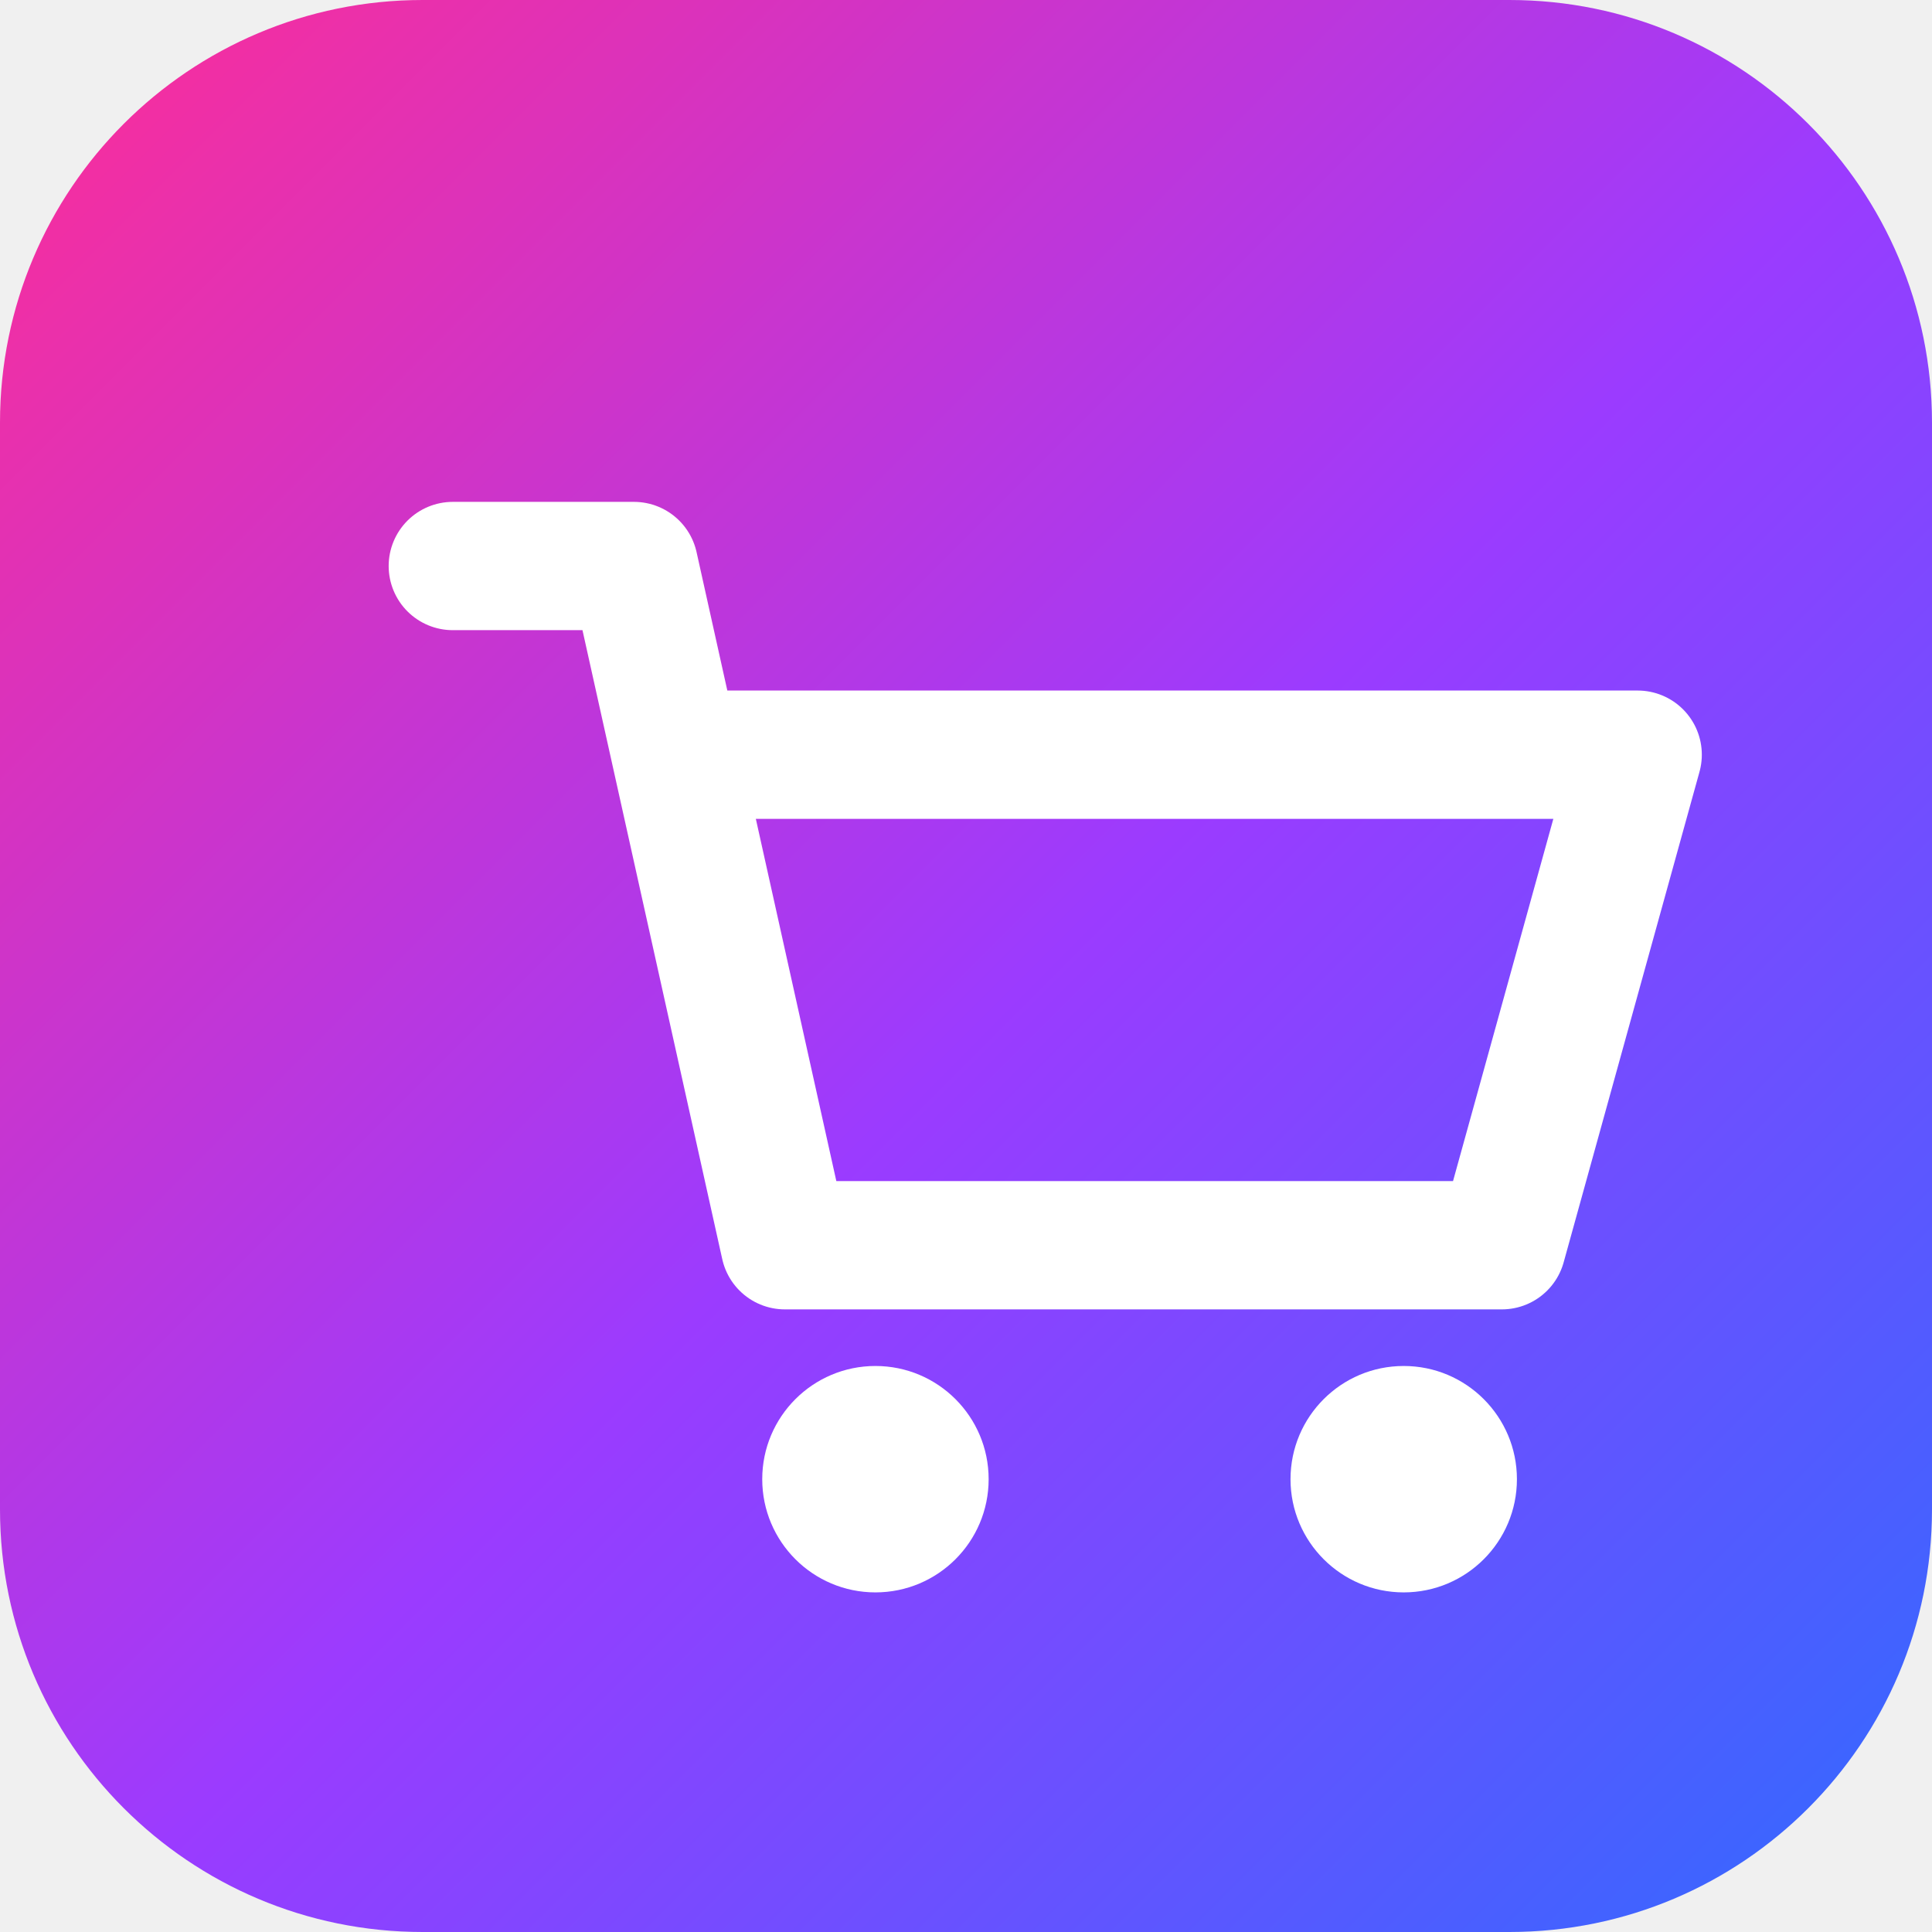
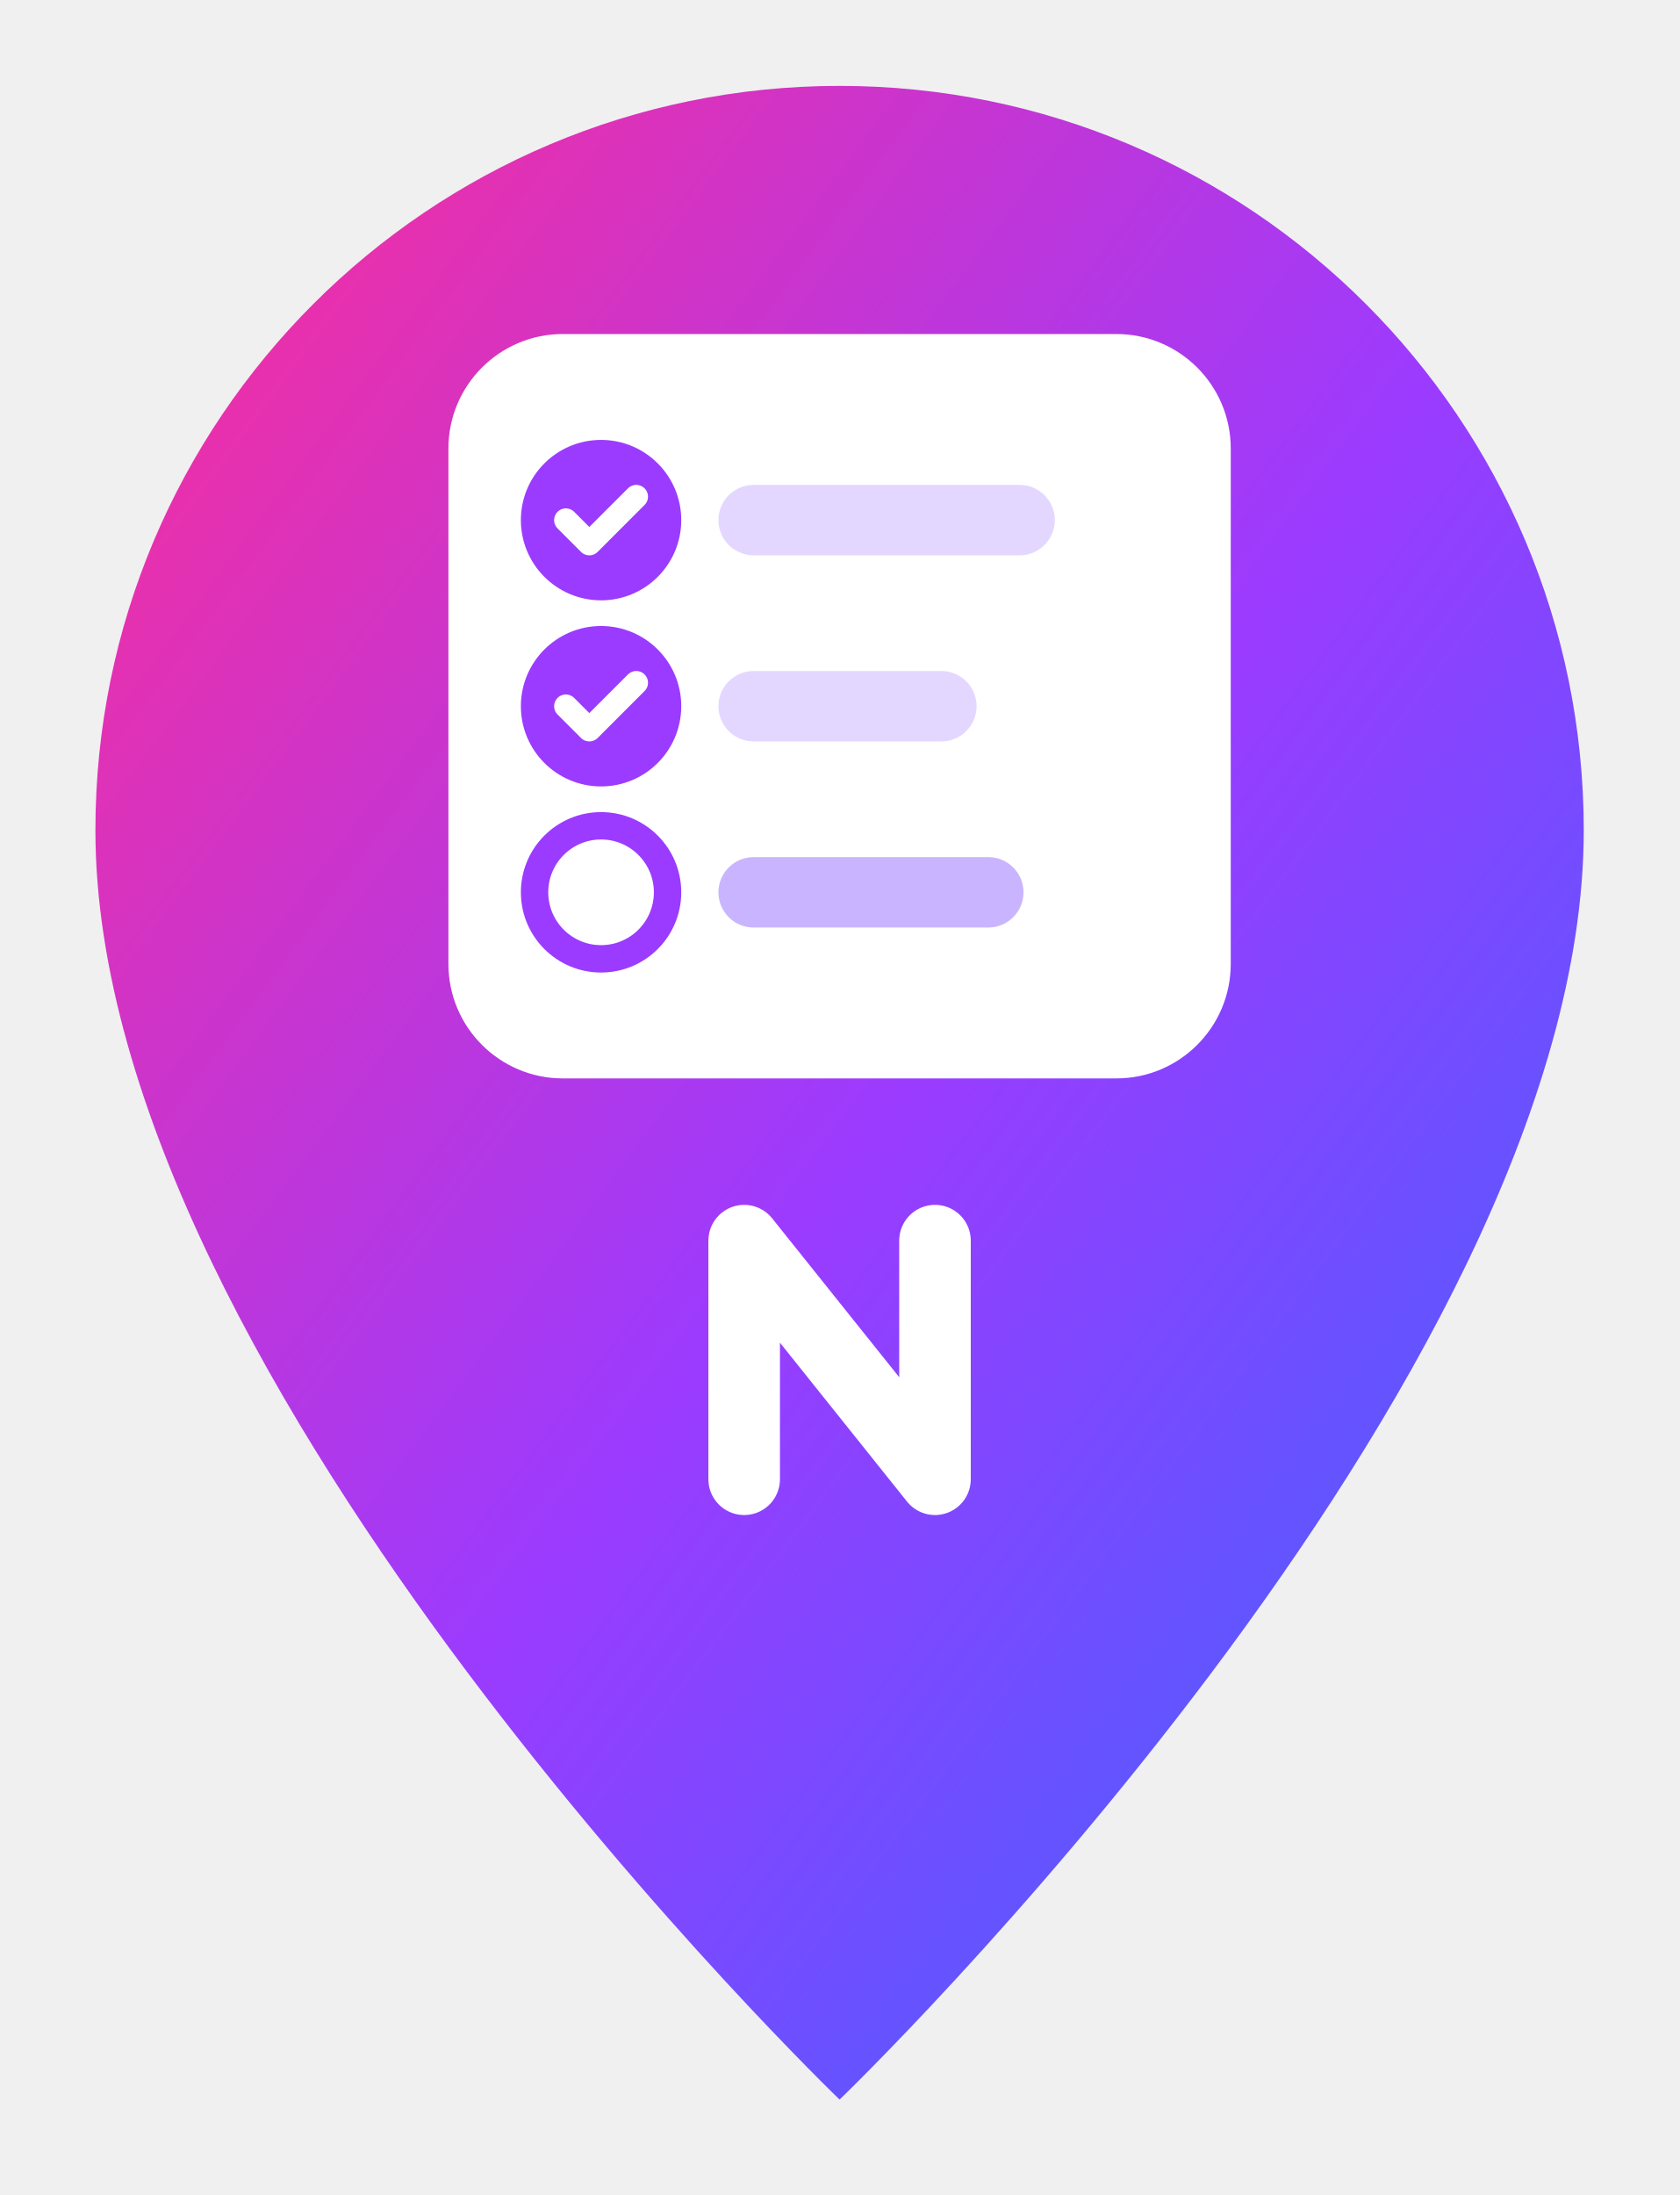
- <svg xmlns="http://www.w3.org/2000/svg" viewBox="0 0 512 512">
+ <svg xmlns="http://www.w3.org/2000/svg" viewBox="80 20 352 460">
  <defs>
    <linearGradient id="g" x1="0" y1="0" x2="1" y2="1">
      <stop offset="0" stop-color="#FF2D95" />
      <stop offset=".52" stop-color="#9B3BFF" />
      <stop offset="1" stop-color="#2E6BFF" />
    </linearGradient>
  </defs>
-   <rect width="512" height="512" rx="112" fill="url(#g)" />
-   <path d="M120 150h48l40 180h190l36-130H190" fill="none" stroke="#fff" stroke-width="34" stroke-linecap="round" stroke-linejoin="round" />
-   <circle cx="232" cy="392" r="30" fill="#fff" />
-   <circle cx="372" cy="392" r="30" fill="#fff" />
+   <path d="M256 460s-156-150-156-266a156 156 0 0 1 312 0c0 116-156 266-156 266z" fill="url(#g)" />
+   <rect x="174" y="90" width="164" height="156" rx="24" fill="#fff" />
+   <circle cx="206" cy="129" r="13.94" fill="#9B3BFF" stroke="#9B3BFF" stroke-width="5.74" />
+   <path d="M198.62 129l4.92 4.92 9.84-9.84" fill="none" stroke="#fff" stroke-width="4.92" stroke-linecap="round" stroke-linejoin="round" />
+   <rect x="230.6" y="121.62" width="70.52" height="14.76" rx="7.38" fill="#E4D7FF" />
+   <circle cx="206" cy="168" r="13.94" fill="#9B3BFF" stroke="#9B3BFF" stroke-width="5.74" />
+   <path d="M198.62 168l4.92 4.92 9.84-9.84" fill="none" stroke="#fff" stroke-width="4.92" stroke-linecap="round" stroke-linejoin="round" />
+   <rect x="230.6" y="160.62" width="54.12" height="14.76" rx="7.38" fill="#E4D7FF" />
+   <circle cx="206" cy="207" r="13.94" fill="#fff" stroke="#9B3BFF" stroke-width="5.74" />
+   <rect x="230.6" y="199.62" width="63.96" height="14.76" rx="7.38" fill="#C9B5FF" />
+   <path d="M236 330v-50l40 50v-50" fill="none" stroke="#fff" stroke-width="15" stroke-linecap="round" stroke-linejoin="round" />
</svg>
